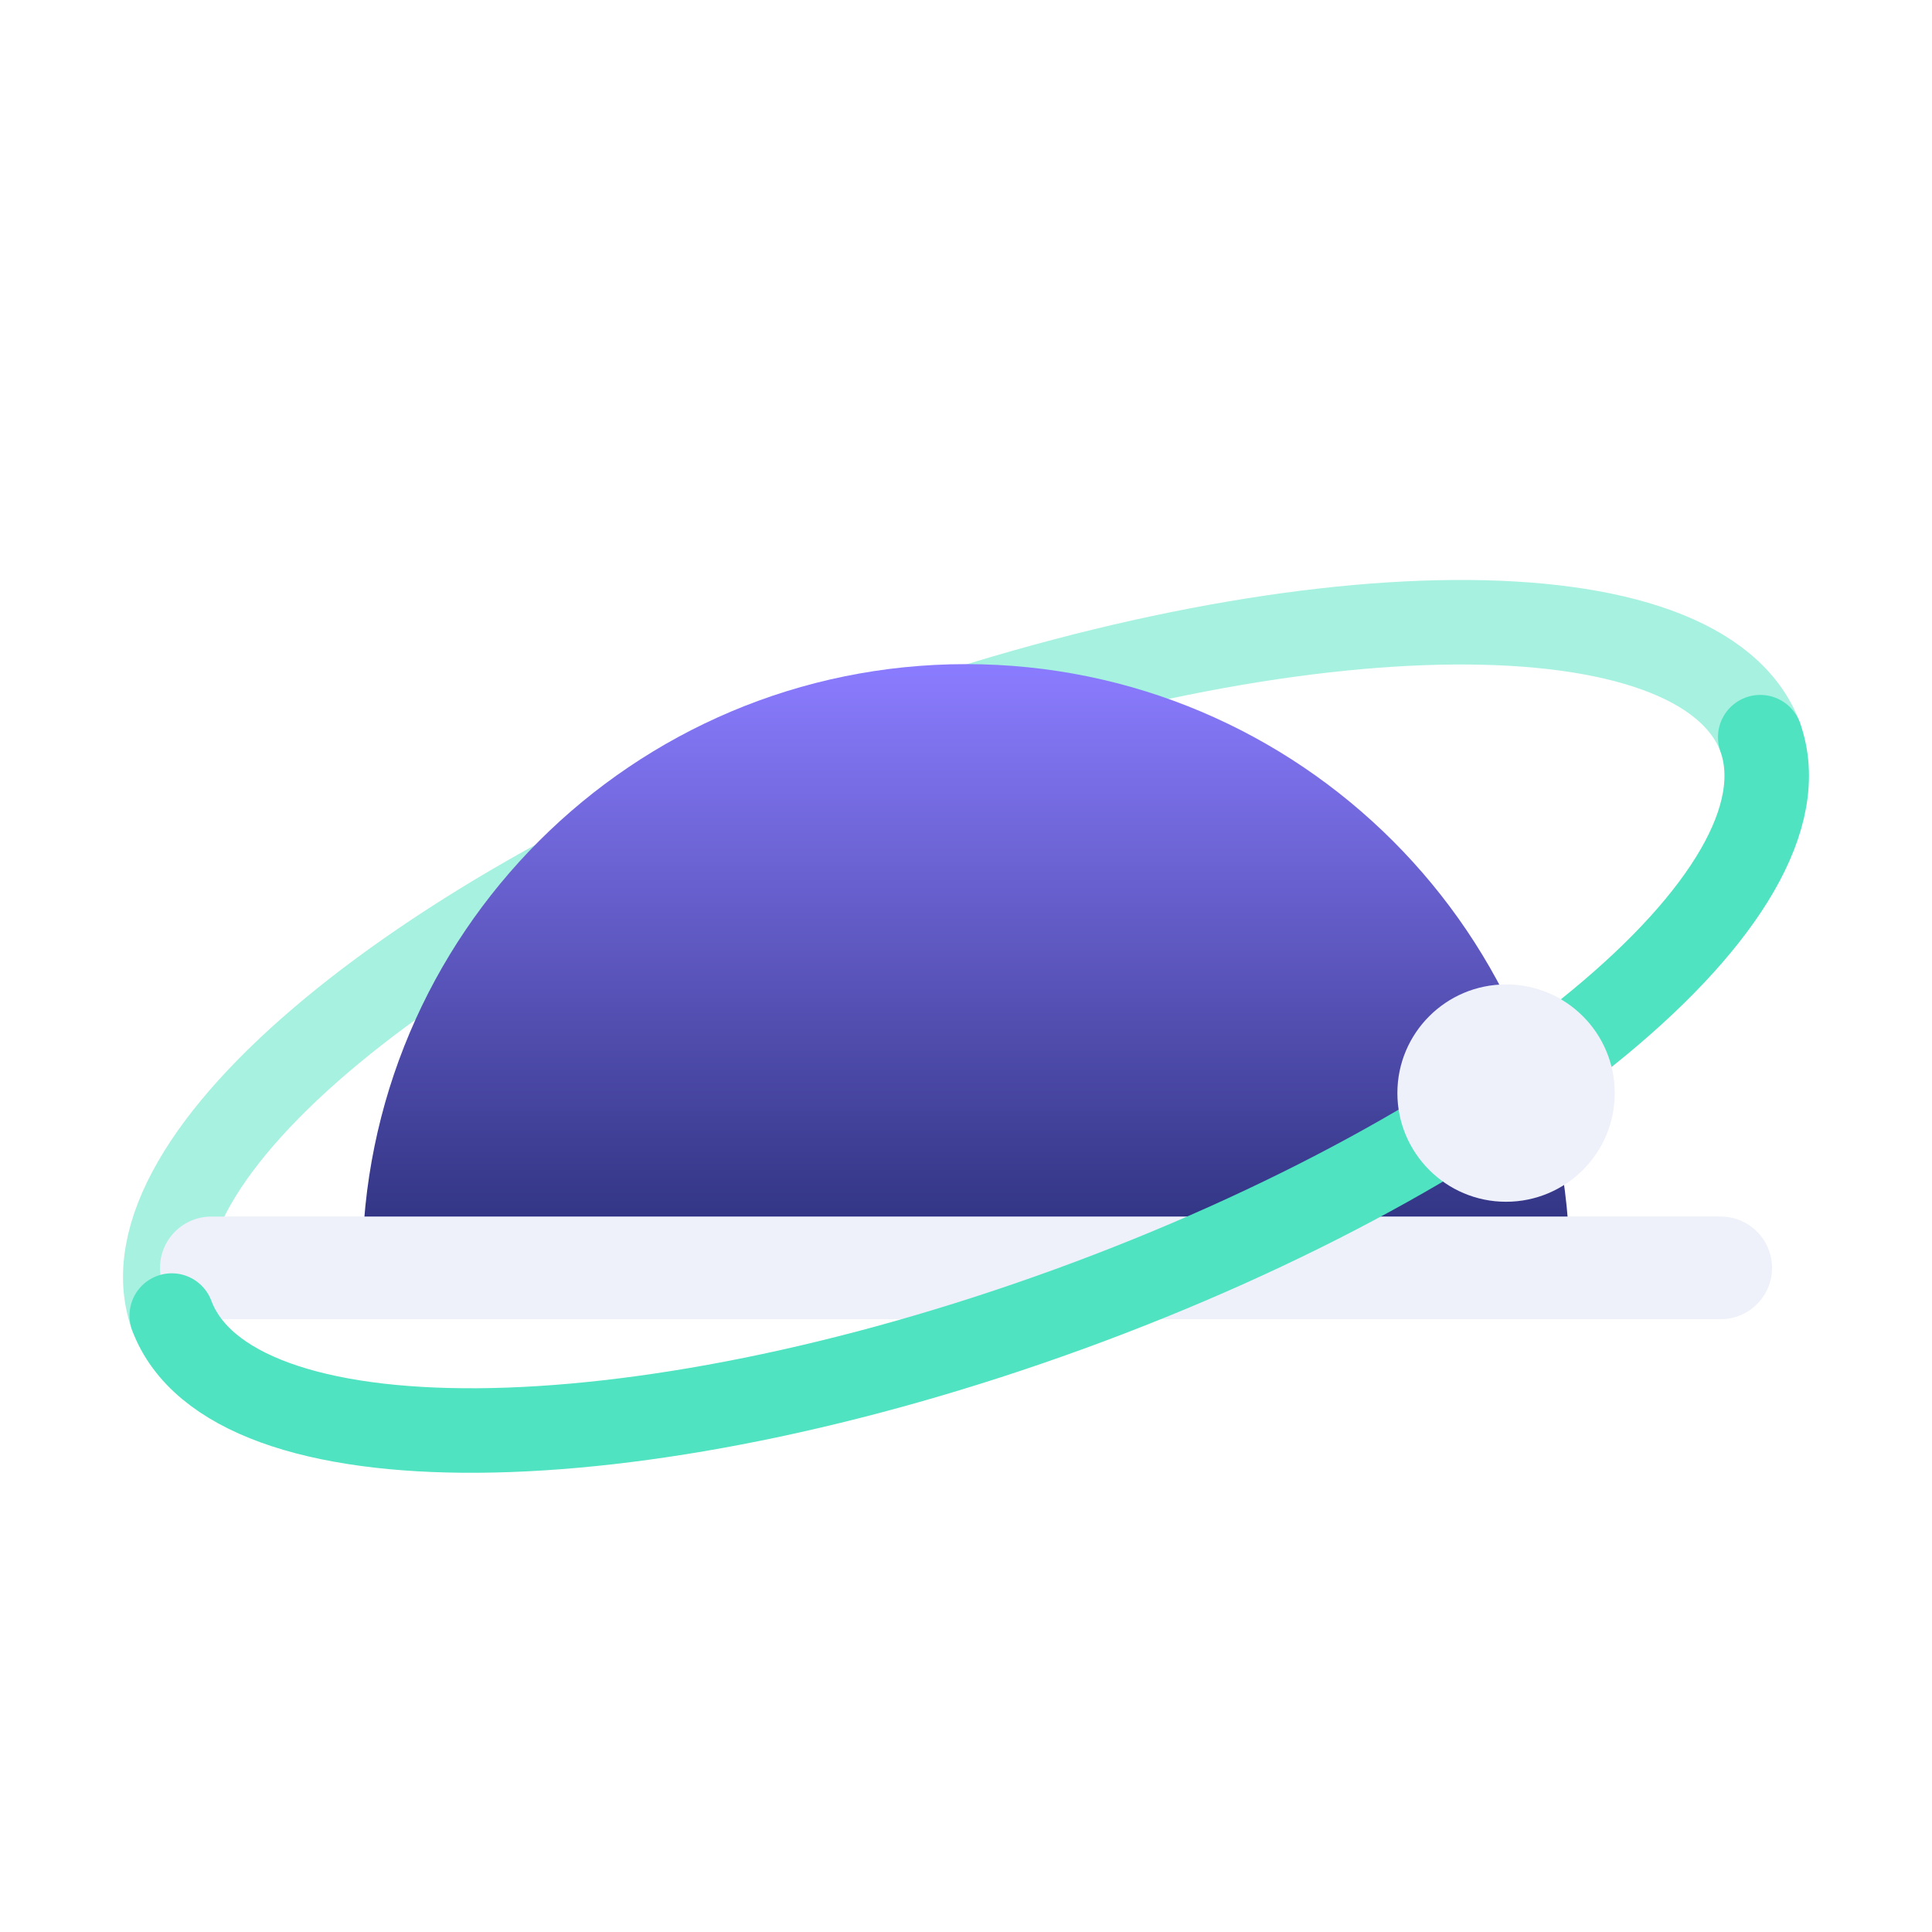
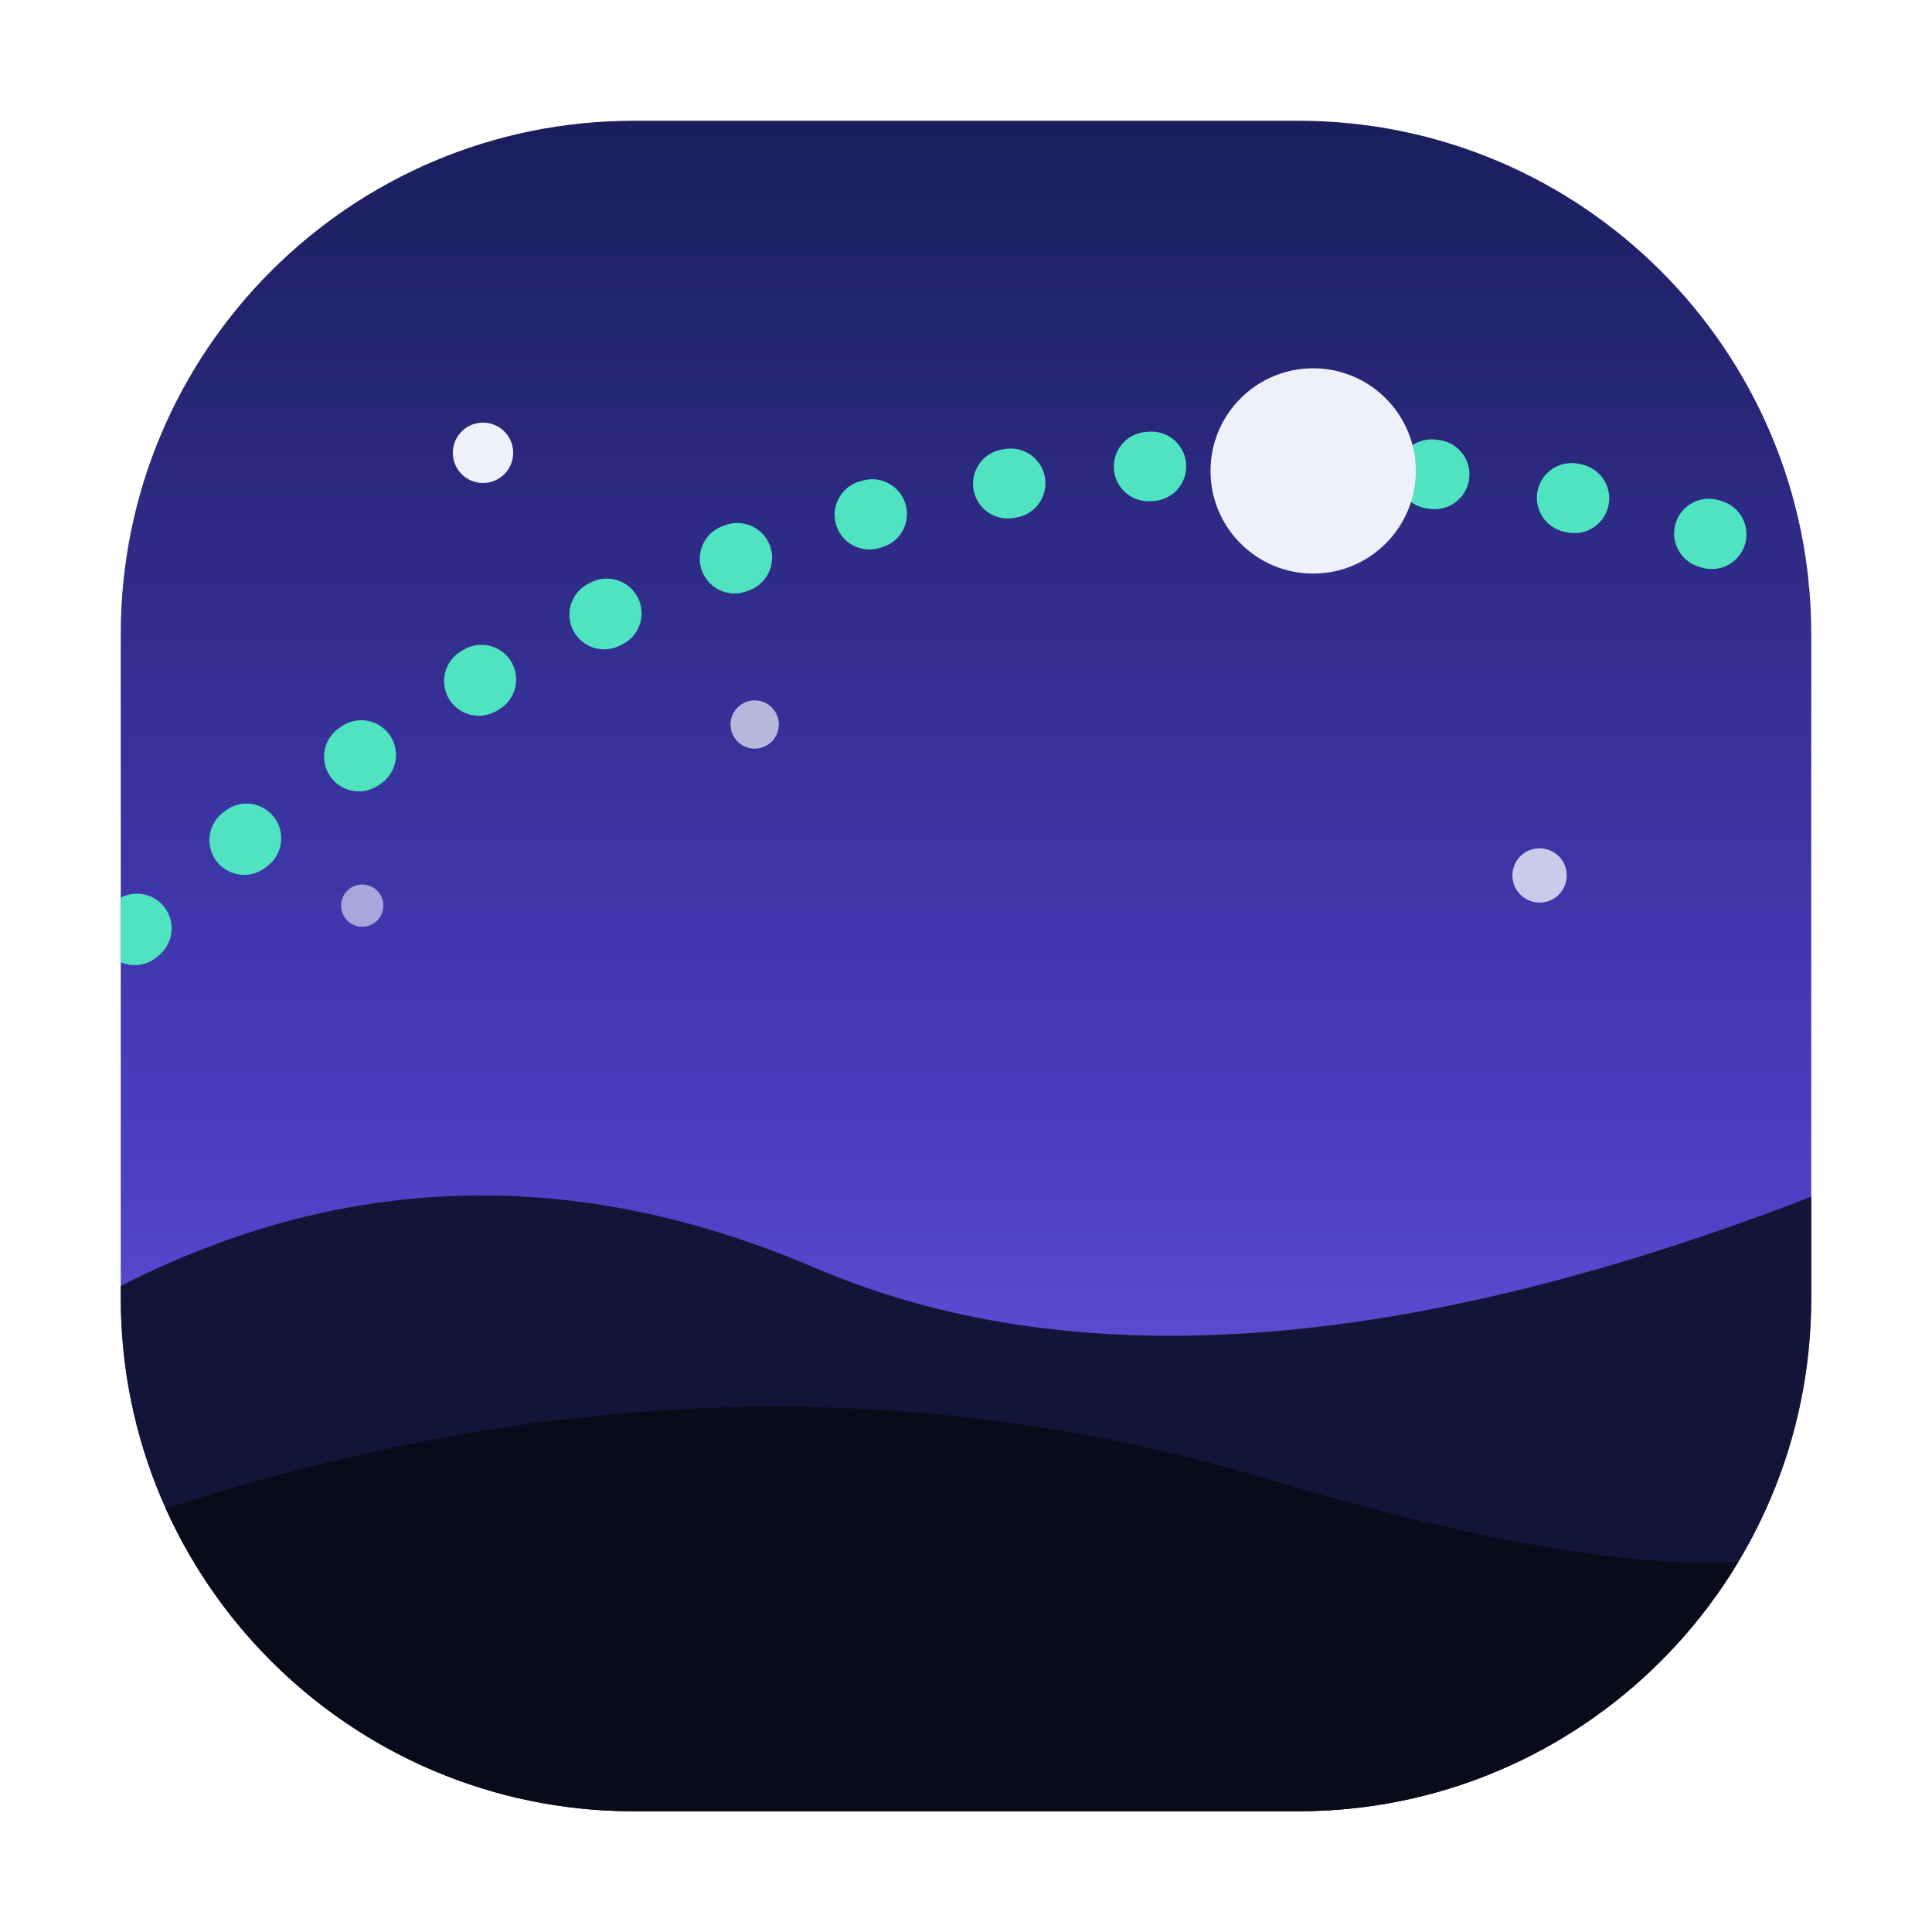
<svg xmlns="http://www.w3.org/2000/svg" viewBox="0 0 64 64" role="img" aria-label="Space Commons">
  <defs>
-     <linearGradient id="sc-dome" x1="0" y1="0" x2="0" y2="1">
-       <stop offset="0" stop-color="#8B7CFF" />
-       <stop offset="1" stop-color="#2B2F7A" />
+     <linearGradient id="scw-sky" x1="0" y1="0" x2="0" y2="1">
+       <stop offset="0" stop-color="#1A1E5C" />
+       <stop offset=".62" stop-color="#4B3FC4" />
+       <stop offset="1" stop-color="#8B6CF2" />
    </linearGradient>
+     <clipPath id="scw-win">
+       <rect x="4" y="4" width="56" height="56" rx="17" />
+     </clipPath>
  </defs>
-   <path d="M5.69 43.58 A28 10 -20 0 1 58.31 24.42" fill="none" stroke="#4FE3C1" stroke-width="2.8" stroke-linecap="round" opacity=".5" />
-   <path d="M12 42 A20 20 0 0 1 52 42 Z" fill="url(#sc-dome)" />
-   <path d="M7 42 H57" stroke="#EEF0FA" stroke-width="3.4" stroke-linecap="round" />
-   <path d="M58.31 24.42 A28 10 -20 0 1 5.69 43.58" fill="none" stroke="#4FE3C1" stroke-width="2.8" stroke-linecap="round" />
-   <circle cx="49.89" cy="36.21" r="3.6" fill="#EEF0FA" />
+   <g clip-path="url(#scw-win)">
+     <rect x="4" y="4" width="56" height="56" fill="url(#scw-sky)" />
+     <g fill="#EEF0FA">
+       <circle cx="16" cy="15" r="1" />
+       <circle cx="25" cy="24" r=".8" opacity=".7" />
+       <circle cx="51" cy="29" r=".9" opacity=".8" />
+       <circle cx="12" cy="30" r=".7" opacity=".6" />
+     </g>
+     <path d="M1 34 Q30 6 63 20" fill="none" stroke="#4FE3C1" stroke-width="2.3" stroke-dasharray=".1 4.6" stroke-linecap="round" />
+     <circle cx="43.5" cy="15.6" r="3.4" fill="#EEF0FA" />
+     <path d="M0 45 Q13 36 27 42 T64 38 V64 H0Z" fill="#121538" />
+     <path d="M0 52 Q22 43 42 49 T64 48 V64 H0Z" fill="#090B1A" />
+   </g>
</svg>
